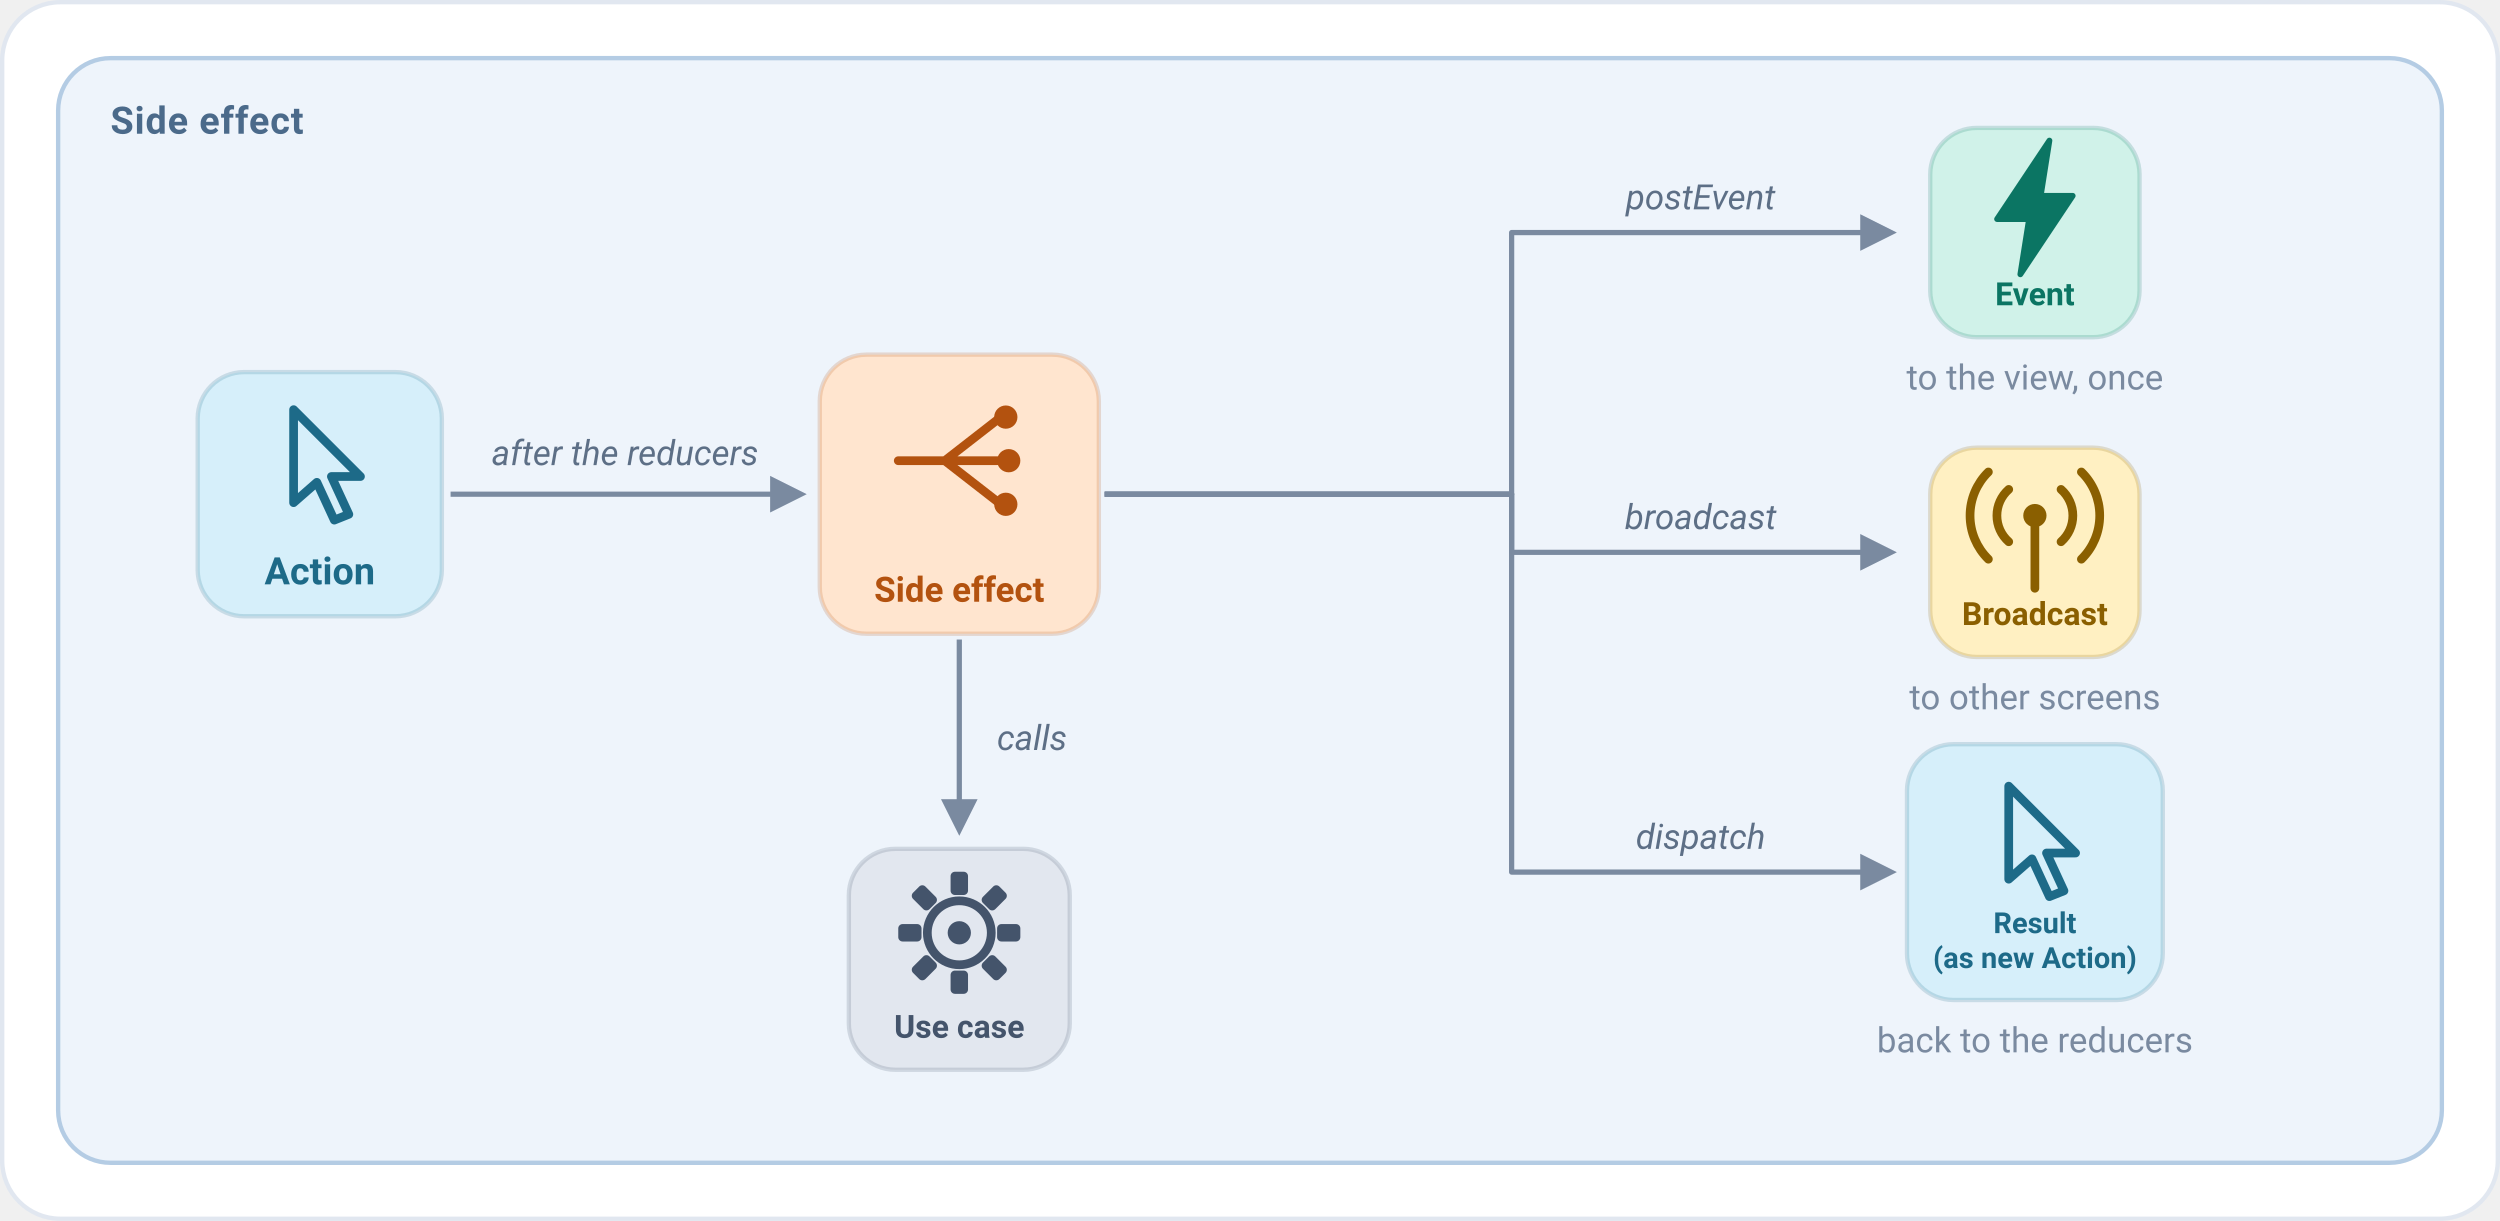
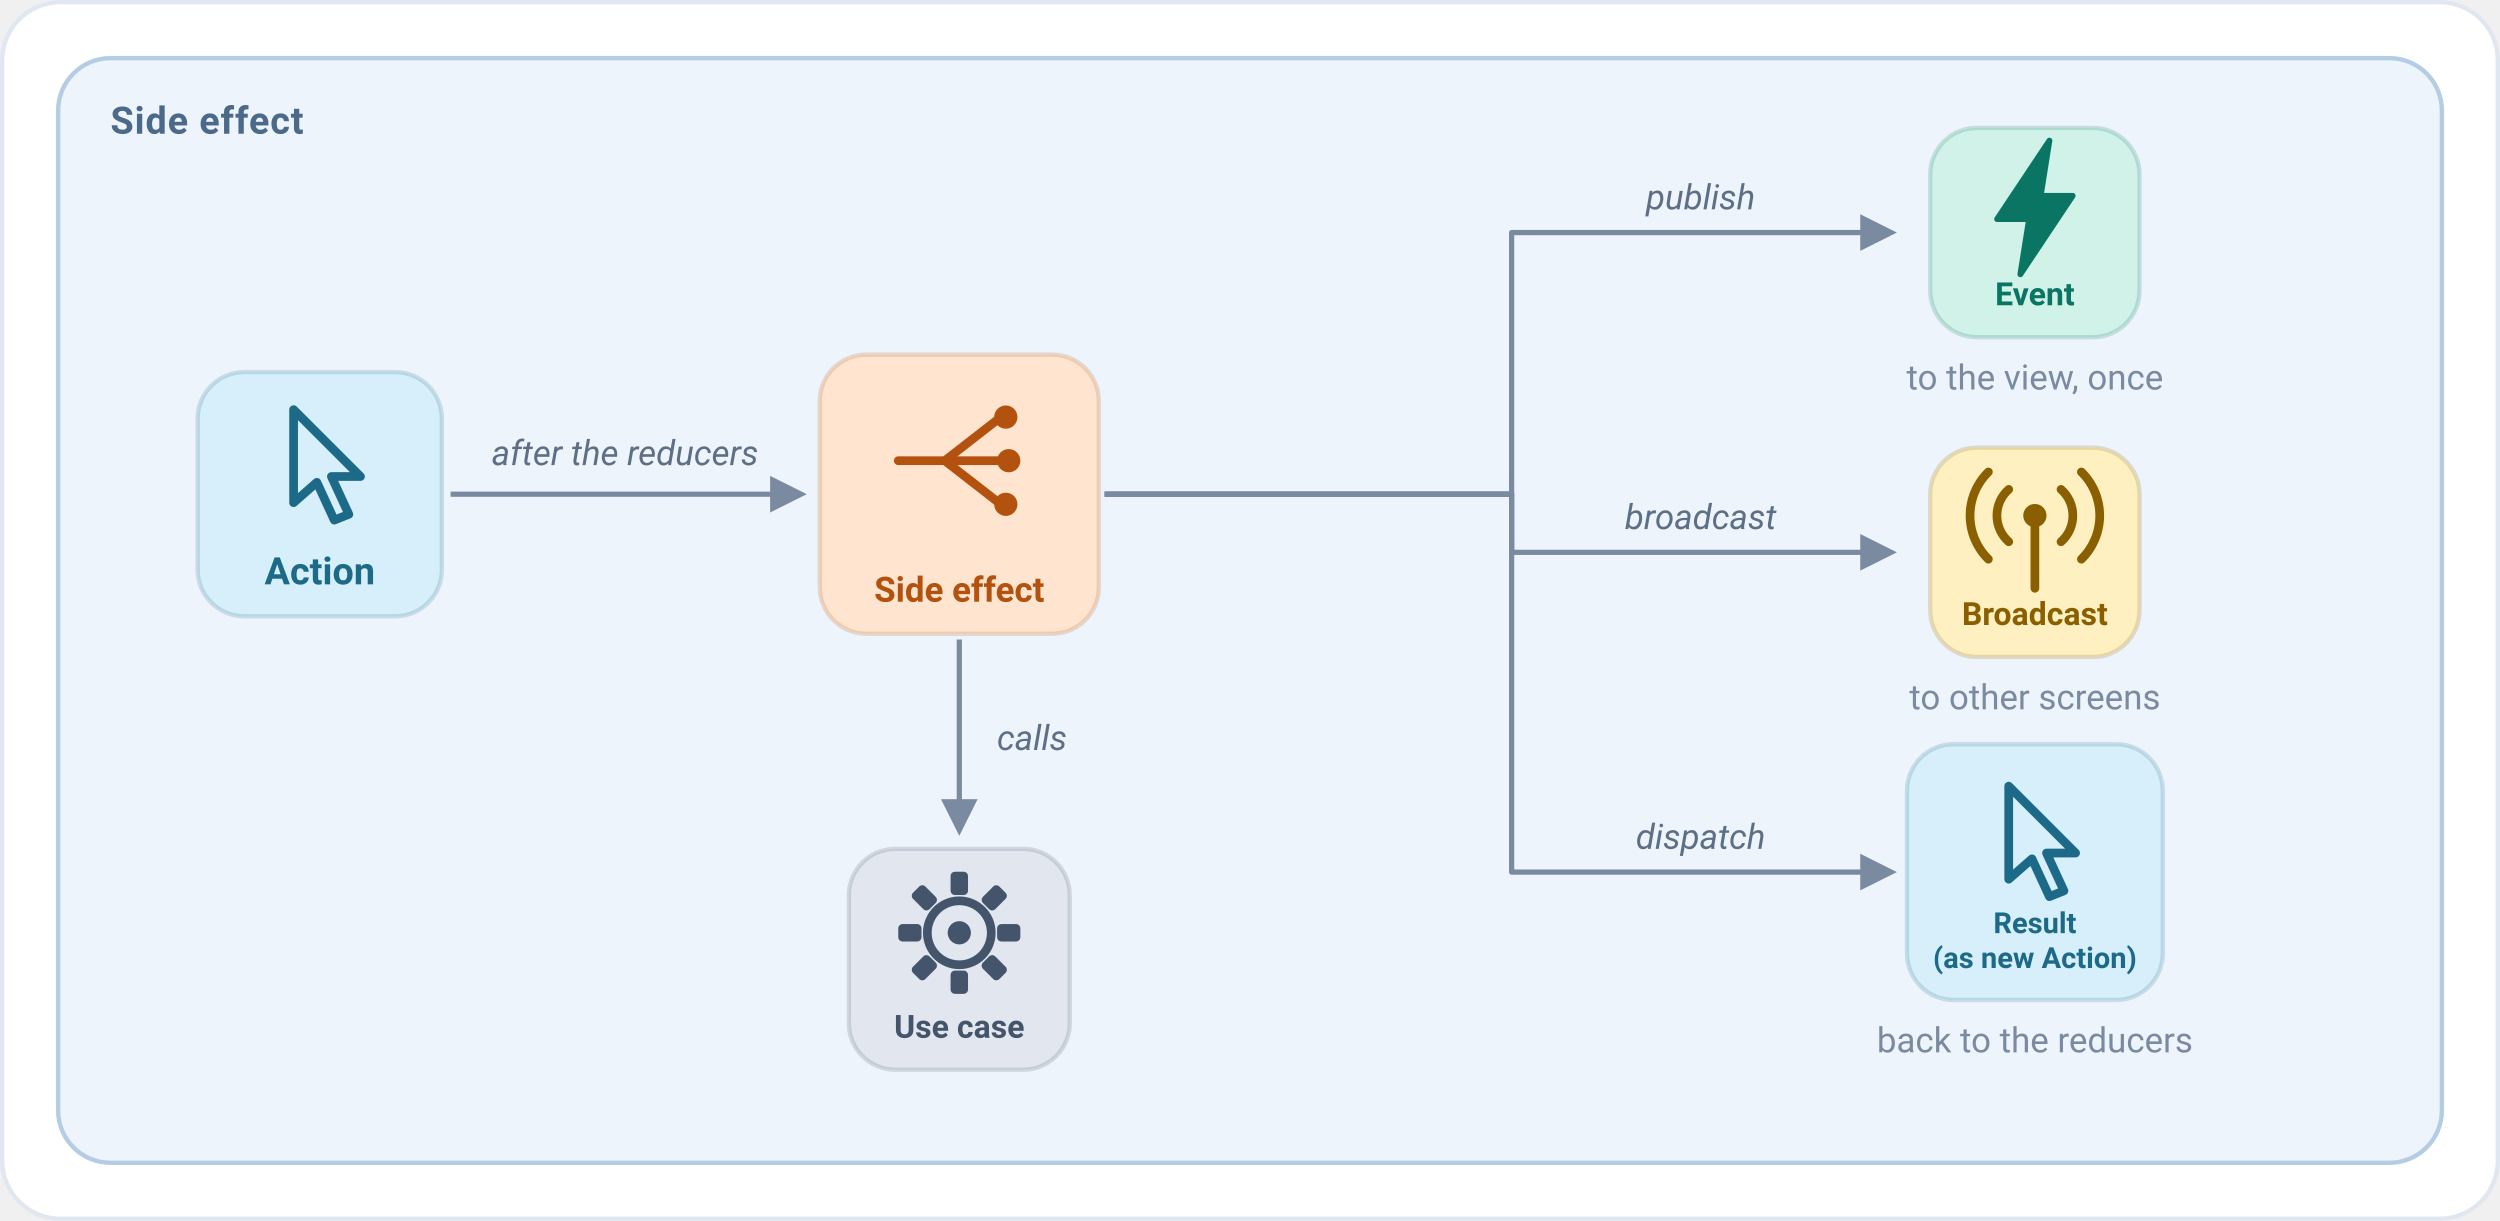
<svg xmlns="http://www.w3.org/2000/svg" viewBox="0 0 860 420" width="860" height="420" role="img" aria-label="A side effect runs the business logic and reports the result">
  <defs>
    <marker id="arrow" viewBox="0 0 10 10" refX="8" refY="5" markerWidth="7" markerHeight="7" orient="auto-start-reverse">
      <path d="M0,0 L10,5 L0,10 Z" fill="#7a8aa0" />
    </marker>
  </defs>
  <rect x="0.75" y="0.75" width="858.5" height="418.5" rx="20" fill="#FFFFFF" stroke="#E1E7F0" stroke-width="1.5" />
  <rect x="20" y="20" width="820" height="380" rx="18" fill="#EEF4FB" stroke="#B4CCE4" stroke-width="1.5" />
  <text x="38" y="46" font-family="-apple-system, BlinkMacSystemFont, 'Segoe UI', Roboto, Helvetica, Arial, sans-serif" font-size="13" font-weight="700" fill="#4b6a8a" letter-spacing="0.3">Side effect</text>
  <rect x="68.0" y="128.0" width="84" height="84" rx="16" fill="#D6EFFA" stroke="#1D6A88" stroke-opacity="0.18" stroke-width="1.5" />
  <g transform="translate(110,159.92)">
    <path d="M-9,-19 V13 L-1,6 L5,19 L10,17 L4,4 H14 Z" fill="none" stroke="#1D6A88" stroke-width="3" stroke-linejoin="round" />
  </g>
  <text x="110" y="201.0" text-anchor="middle" font-family="-apple-system, BlinkMacSystemFont, 'Segoe UI', Roboto, Helvetica, Arial, sans-serif" font-size="13" font-weight="600" fill="#1D6A88">Action</text>
  <path d="M155,170 L275,170" fill="none" stroke="#7a8aa0" stroke-width="1.8" stroke-linejoin="round" marker-end="url(#arrow)" />
  <text x="215" y="160" text-anchor="middle" font-family="-apple-system, BlinkMacSystemFont, 'Segoe UI', Roboto, Helvetica, Arial, sans-serif" font-size="12" font-style="italic" fill="#5d6f86">after the reducers</text>
  <rect x="282.0" y="122.0" width="96" height="96" rx="16" fill="#FFE5CF" stroke="#B3520F" stroke-opacity="0.18" stroke-width="1.5" />
  <g transform="translate(330,158.48)">
    <path d="M-21,0 H-5 M-5,0 L13,-14 M-5,0 H13 M-5,0 L13,14" fill="none" stroke="#B3520F" stroke-width="3" stroke-linecap="round" stroke-linejoin="round" />
    <circle cx="16" cy="-15" r="4" fill="#B3520F" />
    <circle cx="17" cy="0" r="4" fill="#B3520F" />
    <circle cx="16" cy="15" r="4" fill="#B3520F" />
  </g>
  <text x="330" y="207.0" text-anchor="middle" font-family="-apple-system, BlinkMacSystemFont, 'Segoe UI', Roboto, Helvetica, Arial, sans-serif" font-size="12" font-weight="600" fill="#B3520F">Side effect</text>
  <path d="M330,220 L330,285" fill="none" stroke="#7a8aa0" stroke-width="1.8" stroke-linejoin="round" marker-end="url(#arrow)" />
  <text x="355" y="258" text-anchor="middle" font-family="-apple-system, BlinkMacSystemFont, 'Segoe UI', Roboto, Helvetica, Arial, sans-serif" font-size="12" font-style="italic" fill="#5d6f86">calls</text>
  <rect x="292.0" y="292.0" width="76" height="76" rx="16" fill="#E2E7EF" stroke="#44546B" stroke-opacity="0.18" stroke-width="1.5" />
  <g transform="translate(330,320.88)">
    <circle cx="0" cy="0" r="11" fill="none" stroke="#44546B" stroke-width="3" />
    <circle cx="0" cy="0" r="4" fill="#44546B" />
    <rect x="-3" y="-21" width="6" height="8" rx="1.5" fill="#44546B" transform="rotate(0)" />
    <rect x="-3" y="-21" width="6" height="8" rx="1.5" fill="#44546B" transform="rotate(45)" />
    <rect x="-3" y="-21" width="6" height="8" rx="1.5" fill="#44546B" transform="rotate(90)" />
    <rect x="-3" y="-21" width="6" height="8" rx="1.5" fill="#44546B" transform="rotate(135)" />
    <rect x="-3" y="-21" width="6" height="8" rx="1.5" fill="#44546B" transform="rotate(180)" />
    <rect x="-3" y="-21" width="6" height="8" rx="1.5" fill="#44546B" transform="rotate(225)" />
    <rect x="-3" y="-21" width="6" height="8" rx="1.5" fill="#44546B" transform="rotate(270)" />
    <rect x="-3" y="-21" width="6" height="8" rx="1.5" fill="#44546B" transform="rotate(315)" />
  </g>
  <text x="330" y="357.0" text-anchor="middle" font-family="-apple-system, BlinkMacSystemFont, 'Segoe UI', Roboto, Helvetica, Arial, sans-serif" font-size="11" font-weight="600" fill="#44546B">Use case</text>
  <path d="M380,170 L520,170 L520,80 L650,80" fill="none" stroke="#7a8aa0" stroke-width="1.8" stroke-linejoin="round" marker-end="url(#arrow)" />
-   <text x="585" y="72" text-anchor="middle" font-family="-apple-system, BlinkMacSystemFont, 'Segoe UI', Roboto, Helvetica, Arial, sans-serif" font-size="12" font-weight="400" fill="#5d6f86" font-style="italic">postEvent</text>
+   <text x="585" y="72" text-anchor="middle" font-family="-apple-system, BlinkMacSystemFont, 'Segoe UI', Roboto, Helvetica, Arial, sans-serif" font-size="12" font-weight="400" fill="#5d6f86" font-style="italic">publish</text>
  <rect x="664.0" y="44.0" width="72" height="72" rx="16" fill="#D0F2E9" stroke="#0B7563" stroke-opacity="0.18" stroke-width="1.5" />
  <g transform="translate(700,71.36)">
    <path d="M5,-23 L-13,4 H-2 L-5,23 L13,-4 H2 Z" fill="#0B7563" stroke="#0B7563" stroke-width="2" stroke-linejoin="round" />
  </g>
  <text x="700" y="105.0" text-anchor="middle" font-family="-apple-system, BlinkMacSystemFont, 'Segoe UI', Roboto, Helvetica, Arial, sans-serif" font-size="11" font-weight="600" fill="#0B7563">Event</text>
  <text x="700" y="134.0" text-anchor="middle" font-family="-apple-system, BlinkMacSystemFont, 'Segoe UI', Roboto, Helvetica, Arial, sans-serif" font-size="12" fill="#7a8aa0">to the view, once</text>
  <path d="M380,170 L520,170 L520,190 L650,190" fill="none" stroke="#7a8aa0" stroke-width="1.8" stroke-linejoin="round" marker-end="url(#arrow)" />
  <text x="585" y="182" text-anchor="middle" font-family="-apple-system, BlinkMacSystemFont, 'Segoe UI', Roboto, Helvetica, Arial, sans-serif" font-size="12" font-weight="400" fill="#5d6f86" font-style="italic">broadcast</text>
  <rect x="664.0" y="154.0" width="72" height="72" rx="16" fill="#FFF0C2" stroke="#8A5F00" stroke-opacity="0.18" stroke-width="1.5" />
  <g transform="translate(700,181.36)">
    <circle cx="0" cy="-4" r="4" fill="#8A5F00" />
    <path d="M0,0 V21" stroke="#8A5F00" stroke-width="3" stroke-linecap="round" />
    <path d="M-9,-13 A12,12 0 0 0 -9,5 M9,-13 A12,12 0 0 1 9,5 M-16,-19 A21,21 0 0 0 -16,11 M16,-19 A21,21 0 0 1 16,11" fill="none" stroke="#8A5F00" stroke-width="3" stroke-linecap="round" />
  </g>
  <text x="700" y="215.0" text-anchor="middle" font-family="-apple-system, BlinkMacSystemFont, 'Segoe UI', Roboto, Helvetica, Arial, sans-serif" font-size="11" font-weight="600" fill="#8A5F00">Broadcast</text>
  <text x="700" y="244.0" text-anchor="middle" font-family="-apple-system, BlinkMacSystemFont, 'Segoe UI', Roboto, Helvetica, Arial, sans-serif" font-size="12" fill="#7a8aa0">to other screens</text>
  <path d="M380,170 L520,170 L520,300 L650,300" fill="none" stroke="#7a8aa0" stroke-width="1.8" stroke-linejoin="round" marker-end="url(#arrow)" />
  <text x="585" y="292" text-anchor="middle" font-family="-apple-system, BlinkMacSystemFont, 'Segoe UI', Roboto, Helvetica, Arial, sans-serif" font-size="12" font-weight="400" fill="#5d6f86" font-style="italic">dispatch</text>
  <rect x="656.0" y="256.0" width="88" height="88" rx="16" fill="#D6EFFA" stroke="#1D6A88" stroke-opacity="0.18" stroke-width="1.5" />
  <g transform="translate(700,289.44)">
    <path d="M-9,-19 V13 L-1,6 L5,19 L10,17 L4,4 H14 Z" fill="none" stroke="#1D6A88" stroke-width="3" stroke-linejoin="round" />
  </g>
  <text x="700" y="321.0" text-anchor="middle" font-family="-apple-system, BlinkMacSystemFont, 'Segoe UI', Roboto, Helvetica, Arial, sans-serif" font-size="10" font-weight="600" fill="#1D6A88">Result</text>
  <text x="700" y="333.0" text-anchor="middle" font-family="-apple-system, BlinkMacSystemFont, 'Segoe UI', Roboto, Helvetica, Arial, sans-serif" font-size="10" font-weight="600" fill="#1D6A88">(as new Action)</text>
  <text x="700" y="362.0" text-anchor="middle" font-family="-apple-system, BlinkMacSystemFont, 'Segoe UI', Roboto, Helvetica, Arial, sans-serif" font-size="12" fill="#7a8aa0">back to the reducers</text>
</svg>
